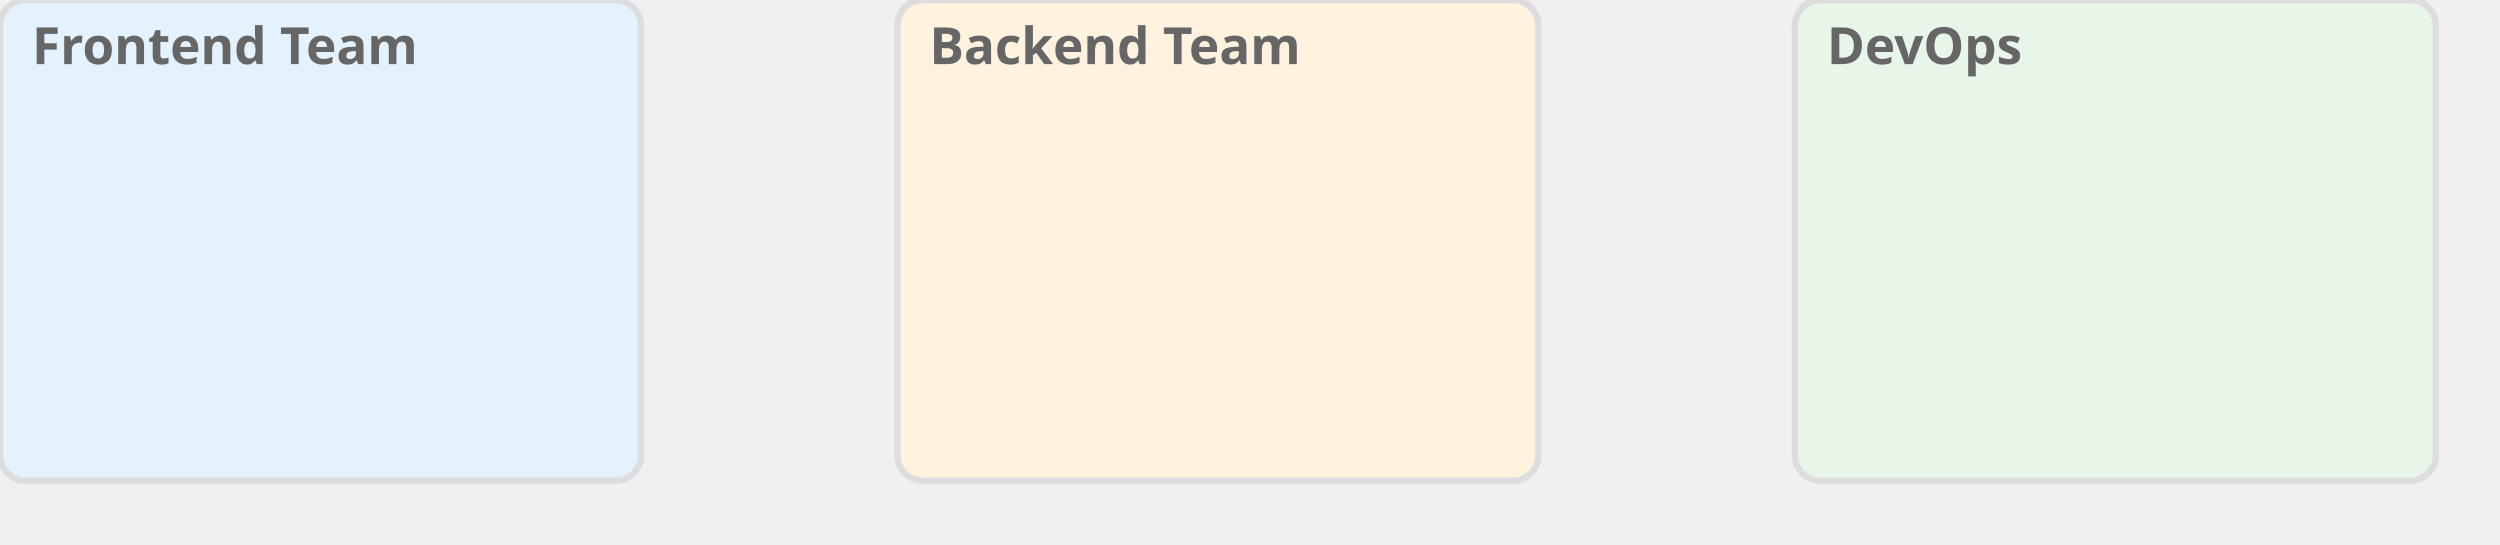
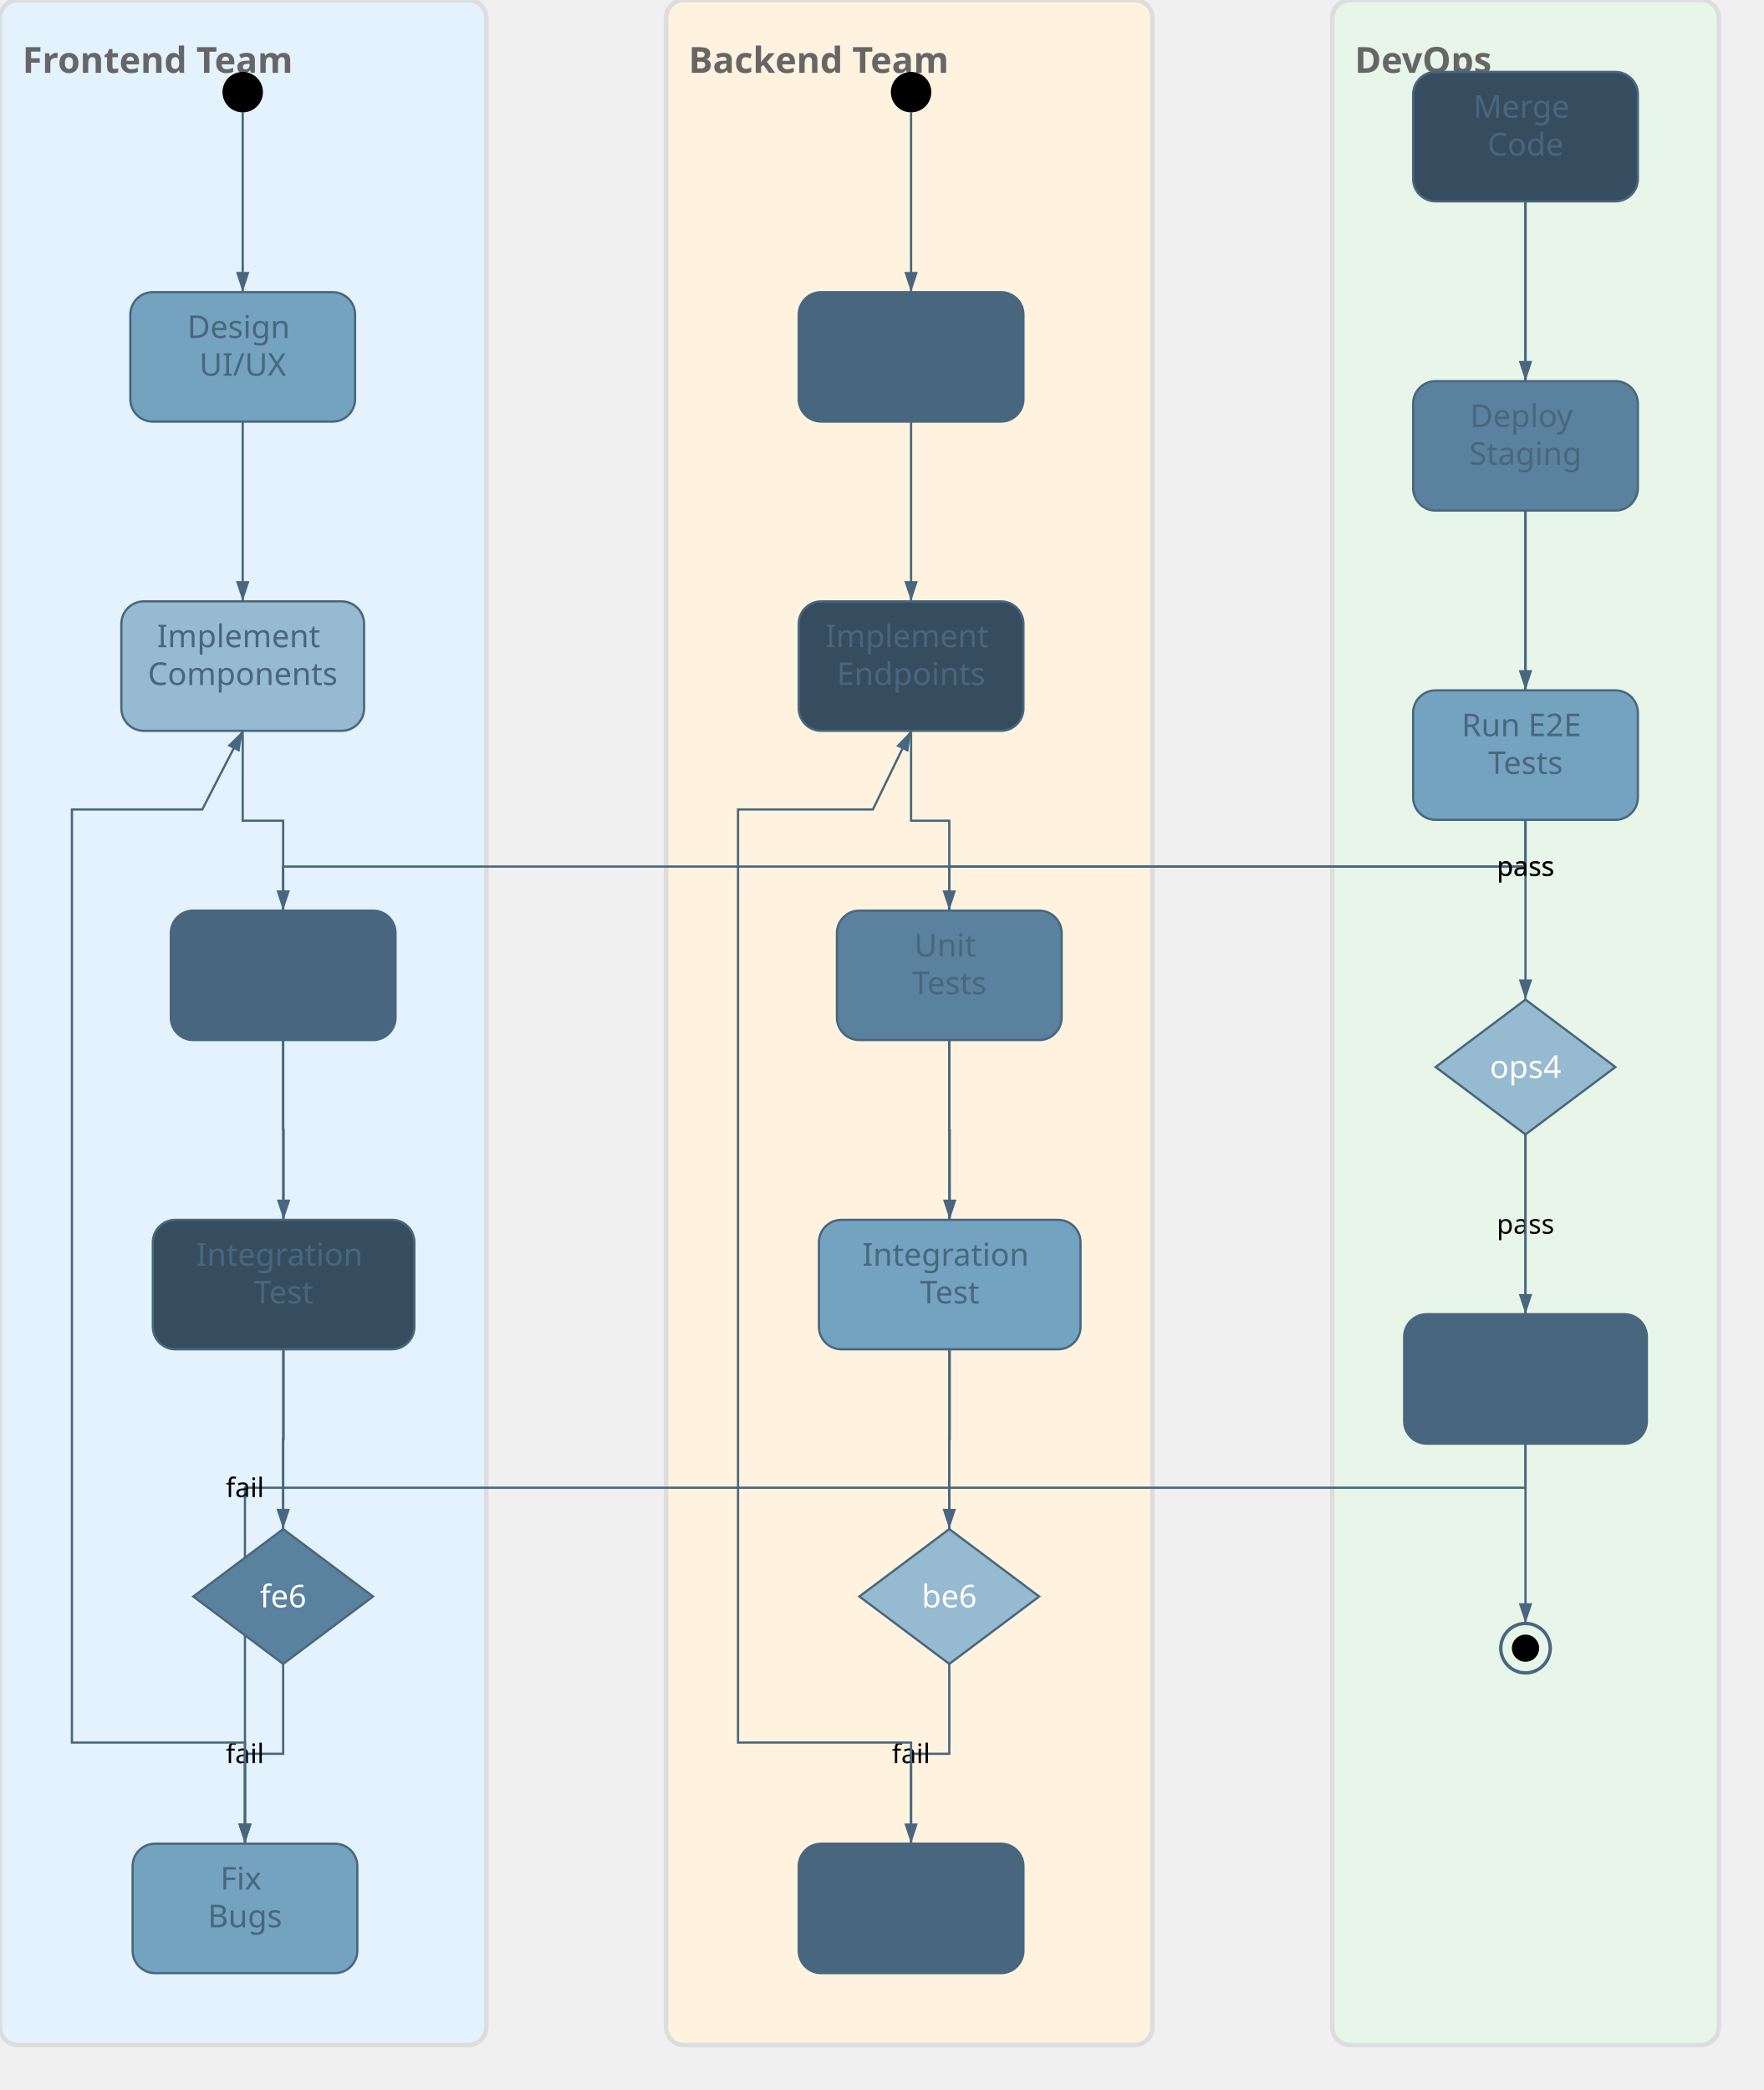
- <svg xmlns="http://www.w3.org/2000/svg" width="780" height="170" viewBox="0 0 780 170" role="img" aria-labelledby="diagram-title">
+ <svg xmlns="http://www.w3.org/2000/svg" width="784.8" height="930" viewBox="0 0 784.8 930" role="img" aria-labelledby="diagram-title" data-id="runiq-diagram">
  <defs>
    <style type="text/css">.runiq-node-text { font-family: sans-serif; font-size: 14px; }.runiq-edge-text { font-family: sans-serif; font-size: 12px; }.runiq-container-label { font-family: sans-serif; font-size: 16px; font-weight: bold; fill: #666; }</style>
    <pattern id="pedigree-half-fill" width="40" height="40" patternUnits="userSpaceOnUse">
      <rect x="0" y="0" width="20" height="40" fill="#000" />
      <rect x="20" y="0" width="20" height="40" fill="#fff" />
    </pattern>
  </defs>
-   <g data-runiq-container="frontend-team">
-     <rect x="0" y="0" width="200" height="150" fill="#e3f2fd" stroke="#ddd" stroke-width="2" rx="8" />
-     <text x="10" y="20" class="runiq-container-label">Frontend Team</text>
-   </g>
-   <g data-runiq-container="backend-team">
-     <rect x="280" y="0" width="200" height="150" fill="#fff3e0" stroke="#ddd" stroke-width="2" rx="8" />
-     <text x="290" y="20" class="runiq-container-label">Backend Team</text>
-   </g>
-   <g data-runiq-container="devops">
-     <rect x="560" y="0" width="200" height="150" fill="#e8f5e9" stroke="#ddd" stroke-width="2" rx="8" />
-     <text x="570" y="20" class="runiq-container-label">DevOps</text>
+   <g data-runiq-container="frontend-team" data-container-id="frontend-team">
+     <rect x="0" y="0" width="216.4" height="910" fill="#e3f2fd" stroke="#ddd" stroke-width="2" rx="8" />
+     <text x="10" y="20" text-anchor="start" dominant-baseline="hanging" class="runiq-container-label">Frontend Team</text>
+   </g>
+   <g data-runiq-container="backend-team" data-container-id="backend-team">
+     <rect x="296.4" y="0" width="216.4" height="910" fill="#fff3e0" stroke="#ddd" stroke-width="2" rx="8" />
+     <text x="306.4" y="20" text-anchor="start" dominant-baseline="hanging" class="runiq-container-label">Backend Team</text>
+   </g>
+   <g data-runiq-container="devops" data-container-id="devops">
+     <rect x="592.8" y="0" width="172" height="910" fill="#e8f5e9" stroke="#ddd" stroke-width="2" rx="8" />
+     <text x="602.8" y="20" text-anchor="start" dominant-baseline="hanging" class="runiq-container-label">DevOps</text>
+   </g>
+   <g data-runiq-edge="fe1-fe2-0" data-edge-id="fe1-fe2-0" data-edge-from="fe1" data-edge-to="fe2">
+     <defs>
+       <marker id="arrow-standard-fe1-fe2" markerWidth="10" markerHeight="10" refX="9" refY="3" orient="auto" markerUnits="strokeWidth">
+         <polygon points="0,0 0,6 9,3" fill="#48677e" />
+       </marker>
+     </defs>
+     <path d="M 108 50 L 108 90 L 108 90 L 108 130" fill="none" stroke="transparent" stroke-width="20" pointer-events="stroke" class="edge-hit-area" />
+     <path d="M 108 50 L 108 90 L 108 90 L 108 130" fill="none" stroke="#48677e" stroke-width="1" marker-end="url(#arrow-standard-fe1-fe2)" pointer-events="none" />
+   </g>
+   <g data-runiq-edge="fe2-fe3-1" data-edge-id="fe2-fe3-1" data-edge-from="fe2" data-edge-to="fe3">
+     <defs>
+       <marker id="arrow-standard-fe2-fe3" markerWidth="10" markerHeight="10" refX="9" refY="3" orient="auto" markerUnits="strokeWidth">
+         <polygon points="0,0 0,6 9,3" fill="#48677e" />
+       </marker>
+     </defs>
+     <path d="M 108 187.6 L 108 227.6 L 108 227.6 L 108 267.6" fill="none" stroke="transparent" stroke-width="20" pointer-events="stroke" class="edge-hit-area" />
+     <path d="M 108 187.6 L 108 227.6 L 108 227.6 L 108 267.6" fill="none" stroke="#48677e" stroke-width="1" marker-end="url(#arrow-standard-fe2-fe3)" pointer-events="none" />
+   </g>
+   <g data-runiq-edge="fe3-fe4-2" data-edge-id="fe3-fe4-2" data-edge-from="fe3" data-edge-to="fe4">
+     <defs>
+       <marker id="arrow-standard-fe3-fe4" markerWidth="10" markerHeight="10" refX="9" refY="3" orient="auto" markerUnits="strokeWidth">
+         <polygon points="0,0 0,6 9,3" fill="#48677e" />
+       </marker>
+     </defs>
+     <path d="M 108 325.2 L 108 365.2 L 126 365.2 L 126 405.2" fill="none" stroke="transparent" stroke-width="20" pointer-events="stroke" class="edge-hit-area" />
+     <path d="M 108 325.2 L 108 365.2 L 126 365.2 L 126 405.2" fill="none" stroke="#48677e" stroke-width="1" marker-end="url(#arrow-standard-fe3-fe4)" pointer-events="none" />
+   </g>
+   <g data-runiq-edge="fe4-fe5-3" data-edge-id="fe4-fe5-3" data-edge-from="fe4" data-edge-to="fe5">
+     <defs>
+       <marker id="arrow-standard-fe4-fe5" markerWidth="10" markerHeight="10" refX="9" refY="3" orient="auto" markerUnits="strokeWidth">
+         <polygon points="0,0 0,6 9,3" fill="#48677e" />
+       </marker>
+     </defs>
+     <path d="M 126 462.8 L 126 502.8 L 126.2 502.8 L 126.2 542.8" fill="none" stroke="transparent" stroke-width="20" pointer-events="stroke" class="edge-hit-area" />
+     <path d="M 126 462.8 L 126 502.8 L 126.2 502.8 L 126.2 542.8" fill="none" stroke="#48677e" stroke-width="1" marker-end="url(#arrow-standard-fe4-fe5)" pointer-events="none" />
+   </g>
+   <g data-runiq-edge="fe5-fe6-4" data-edge-id="fe5-fe6-4" data-edge-from="fe5" data-edge-to="fe6">
+     <defs>
+       <marker id="arrow-standard-fe5-fe6" markerWidth="10" markerHeight="10" refX="9" refY="3" orient="auto" markerUnits="strokeWidth">
+         <polygon points="0,0 0,6 9,3" fill="#48677e" />
+       </marker>
+     </defs>
+     <path d="M 126.2 600.4 L 126.2 640.4 L 126 640.4 L 126 680.4" fill="none" stroke="transparent" stroke-width="20" pointer-events="stroke" class="edge-hit-area" />
+     <path d="M 126.2 600.4 L 126.2 640.4 L 126 640.4 L 126 680.4" fill="none" stroke="#48677e" stroke-width="1" marker-end="url(#arrow-standard-fe5-fe6)" pointer-events="none" />
+   </g>
+   <g data-runiq-edge="fe6-fe7-6" data-edge-id="fe6-fe7-6" data-edge-from="fe6" data-edge-to="fe7">
+     <defs>
+       <marker id="arrow-standard-fe6-fe7" markerWidth="10" markerHeight="10" refX="9" refY="3" orient="auto" markerUnits="strokeWidth">
+         <polygon points="0,0 0,6 9,3" fill="#48677e" />
+       </marker>
+     </defs>
+     <path d="M 126 740.4 L 126 780.4 L 109 780.4 L 109 820.4" fill="none" stroke="transparent" stroke-width="20" pointer-events="stroke" class="edge-hit-area" />
+     <path d="M 126 740.4 L 126 780.4 L 109 780.4 L 109 820.4" fill="none" stroke="#48677e" stroke-width="1" marker-end="url(#arrow-standard-fe6-fe7)" pointer-events="none" />
+     <text x="109" y="780.4" text-anchor="middle" dominant-baseline="middle" class="runiq-edge-text">fail</text>
+   </g>
+   <g data-runiq-edge="fe7-fe3-7" data-edge-id="fe7-fe3-7" data-edge-from="fe7" data-edge-to="fe3">
+     <defs>
+       <marker id="arrow-standard-fe7-fe3" markerWidth="10" markerHeight="10" refX="9" refY="3" orient="auto" markerUnits="strokeWidth">
+         <polygon points="0,0 0,6 9,3" fill="#48677e" />
+       </marker>
+     </defs>
+     <path d="M 109 820.4 L 109 775.4 L 32 775.4 L 32 710.4 L 32 571.6 L 32 434 L 32 360.2 L 90 360.2 L 108 325.2" fill="none" stroke="transparent" stroke-width="20" pointer-events="stroke" class="edge-hit-area" />
+     <path d="M 109 820.4 L 109 775.4 L 32 775.4 L 32 710.4 L 32 571.6 L 32 434 L 32 360.2 L 90 360.2 L 108 325.2" fill="none" stroke="#48677e" stroke-width="1" marker-end="url(#arrow-standard-fe7-fe3)" pointer-events="none" />
+   </g>
+   <g data-runiq-edge="be1-be2-8" data-edge-id="be1-be2-8" data-edge-from="be1" data-edge-to="be2">
+     <defs>
+       <marker id="arrow-standard-be1-be2" markerWidth="10" markerHeight="10" refX="9" refY="3" orient="auto" markerUnits="strokeWidth">
+         <polygon points="0,0 0,6 9,3" fill="#48677e" />
+       </marker>
+     </defs>
+     <path d="M 405.4 50 L 405.4 90 L 405.4 90 L 405.4 130" fill="none" stroke="transparent" stroke-width="20" pointer-events="stroke" class="edge-hit-area" />
+     <path d="M 405.4 50 L 405.4 90 L 405.4 90 L 405.4 130" fill="none" stroke="#48677e" stroke-width="1" marker-end="url(#arrow-standard-be1-be2)" pointer-events="none" />
+   </g>
+   <g data-runiq-edge="be2-be3-9" data-edge-id="be2-be3-9" data-edge-from="be2" data-edge-to="be3">
+     <defs>
+       <marker id="arrow-standard-be2-be3" markerWidth="10" markerHeight="10" refX="9" refY="3" orient="auto" markerUnits="strokeWidth">
+         <polygon points="0,0 0,6 9,3" fill="#48677e" />
+       </marker>
+     </defs>
+     <path d="M 405.4 187.6 L 405.4 227.6 L 405.4 227.6 L 405.4 267.6" fill="none" stroke="transparent" stroke-width="20" pointer-events="stroke" class="edge-hit-area" />
+     <path d="M 405.4 187.6 L 405.4 227.6 L 405.4 227.6 L 405.4 267.6" fill="none" stroke="#48677e" stroke-width="1" marker-end="url(#arrow-standard-be2-be3)" pointer-events="none" />
+   </g>
+   <g data-runiq-edge="be3-be4-10" data-edge-id="be3-be4-10" data-edge-from="be3" data-edge-to="be4">
+     <defs>
+       <marker id="arrow-standard-be3-be4" markerWidth="10" markerHeight="10" refX="9" refY="3" orient="auto" markerUnits="strokeWidth">
+         <polygon points="0,0 0,6 9,3" fill="#48677e" />
+       </marker>
+     </defs>
+     <path d="M 405.4 325.2 L 405.4 365.2 L 422.4 365.2 L 422.4 405.2" fill="none" stroke="transparent" stroke-width="20" pointer-events="stroke" class="edge-hit-area" />
+     <path d="M 405.4 325.2 L 405.4 365.2 L 422.4 365.2 L 422.4 405.2" fill="none" stroke="#48677e" stroke-width="1" marker-end="url(#arrow-standard-be3-be4)" pointer-events="none" />
+   </g>
+   <g data-runiq-edge="be4-be5-11" data-edge-id="be4-be5-11" data-edge-from="be4" data-edge-to="be5">
+     <defs>
+       <marker id="arrow-standard-be4-be5" markerWidth="10" markerHeight="10" refX="9" refY="3" orient="auto" markerUnits="strokeWidth">
+         <polygon points="0,0 0,6 9,3" fill="#48677e" />
+       </marker>
+     </defs>
+     <path d="M 422.4 462.8 L 422.4 502.8 L 422.6 502.8 L 422.6 542.8" fill="none" stroke="transparent" stroke-width="20" pointer-events="stroke" class="edge-hit-area" />
+     <path d="M 422.4 462.8 L 422.4 502.8 L 422.6 502.8 L 422.6 542.8" fill="none" stroke="#48677e" stroke-width="1" marker-end="url(#arrow-standard-be4-be5)" pointer-events="none" />
+   </g>
+   <g data-runiq-edge="be5-be6-12" data-edge-id="be5-be6-12" data-edge-from="be5" data-edge-to="be6">
+     <defs>
+       <marker id="arrow-standard-be5-be6" markerWidth="10" markerHeight="10" refX="9" refY="3" orient="auto" markerUnits="strokeWidth">
+         <polygon points="0,0 0,6 9,3" fill="#48677e" />
+       </marker>
+     </defs>
+     <path d="M 422.6 600.4 L 422.6 640.4 L 422.4 640.4 L 422.4 680.4" fill="none" stroke="transparent" stroke-width="20" pointer-events="stroke" class="edge-hit-area" />
+     <path d="M 422.6 600.4 L 422.6 640.4 L 422.4 640.4 L 422.4 680.4" fill="none" stroke="#48677e" stroke-width="1" marker-end="url(#arrow-standard-be5-be6)" pointer-events="none" />
+   </g>
+   <g data-runiq-edge="be6-be7-14" data-edge-id="be6-be7-14" data-edge-from="be6" data-edge-to="be7">
+     <defs>
+       <marker id="arrow-standard-be6-be7" markerWidth="10" markerHeight="10" refX="9" refY="3" orient="auto" markerUnits="strokeWidth">
+         <polygon points="0,0 0,6 9,3" fill="#48677e" />
+       </marker>
+     </defs>
+     <path d="M 422.4 740.4 L 422.4 780.4 L 405.4 780.4 L 405.4 820.4" fill="none" stroke="transparent" stroke-width="20" pointer-events="stroke" class="edge-hit-area" />
+     <path d="M 422.4 740.4 L 422.4 780.4 L 405.4 780.4 L 405.4 820.4" fill="none" stroke="#48677e" stroke-width="1" marker-end="url(#arrow-standard-be6-be7)" pointer-events="none" />
+     <text x="405.4" y="780.4" text-anchor="middle" dominant-baseline="middle" class="runiq-edge-text">fail</text>
+   </g>
+   <g data-runiq-edge="be7-be3-15" data-edge-id="be7-be3-15" data-edge-from="be7" data-edge-to="be3">
+     <defs>
+       <marker id="arrow-standard-be7-be3" markerWidth="10" markerHeight="10" refX="9" refY="3" orient="auto" markerUnits="strokeWidth">
+         <polygon points="0,0 0,6 9,3" fill="#48677e" />
+       </marker>
+     </defs>
+     <path d="M 405.4 820.4 L 405.4 775.4 L 328.4 775.4 L 328.4 710.4 L 328.4 571.6 L 328.4 434 L 328.4 360.2 L 388.4 360.2 L 405.4 325.2" fill="none" stroke="transparent" stroke-width="20" pointer-events="stroke" class="edge-hit-area" />
+     <path d="M 405.4 820.4 L 405.4 775.4 L 328.4 775.4 L 328.4 710.4 L 328.4 571.6 L 328.4 434 L 328.4 360.2 L 388.4 360.2 L 405.4 325.2" fill="none" stroke="#48677e" stroke-width="1" marker-end="url(#arrow-standard-be7-be3)" pointer-events="none" />
+   </g>
+   <g data-runiq-edge="ops1-ops2-16" data-edge-id="ops1-ops2-16" data-edge-from="ops1" data-edge-to="ops2">
+     <defs>
+       <marker id="arrow-standard-ops1-ops2" markerWidth="10" markerHeight="10" refX="9" refY="3" orient="auto" markerUnits="strokeWidth">
+         <polygon points="0,0 0,6 9,3" fill="#48677e" />
+       </marker>
+     </defs>
+     <path d="M 678.8 89.6 L 678.8 129.6 L 678.8 129.6 L 678.8 169.6" fill="none" stroke="transparent" stroke-width="20" pointer-events="stroke" class="edge-hit-area" />
+     <path d="M 678.8 89.6 L 678.8 129.6 L 678.8 129.6 L 678.8 169.6" fill="none" stroke="#48677e" stroke-width="1" marker-end="url(#arrow-standard-ops1-ops2)" pointer-events="none" />
+   </g>
+   <g data-runiq-edge="ops2-ops3-17" data-edge-id="ops2-ops3-17" data-edge-from="ops2" data-edge-to="ops3">
+     <defs>
+       <marker id="arrow-standard-ops2-ops3" markerWidth="10" markerHeight="10" refX="9" refY="3" orient="auto" markerUnits="strokeWidth">
+         <polygon points="0,0 0,6 9,3" fill="#48677e" />
+       </marker>
+     </defs>
+     <path d="M 678.8 227.2 L 678.8 267.2 L 678.8 267.2 L 678.8 307.2" fill="none" stroke="transparent" stroke-width="20" pointer-events="stroke" class="edge-hit-area" />
+     <path d="M 678.8 227.2 L 678.8 267.2 L 678.8 267.2 L 678.8 307.2" fill="none" stroke="#48677e" stroke-width="1" marker-end="url(#arrow-standard-ops2-ops3)" pointer-events="none" />
+   </g>
+   <g data-runiq-edge="ops3-ops4-18" data-edge-id="ops3-ops4-18" data-edge-from="ops3" data-edge-to="ops4">
+     <defs>
+       <marker id="arrow-standard-ops3-ops4" markerWidth="10" markerHeight="10" refX="9" refY="3" orient="auto" markerUnits="strokeWidth">
+         <polygon points="0,0 0,6 9,3" fill="#48677e" />
+       </marker>
+     </defs>
+     <path d="M 678.8 364.8 L 678.8 404.8 L 678.8 404.8 L 678.8 444.8" fill="none" stroke="transparent" stroke-width="20" pointer-events="stroke" class="edge-hit-area" />
+     <path d="M 678.8 364.8 L 678.8 404.8 L 678.8 404.8 L 678.8 444.8" fill="none" stroke="#48677e" stroke-width="1" marker-end="url(#arrow-standard-ops3-ops4)" pointer-events="none" />
+   </g>
+   <g data-runiq-edge="ops4-ops5-19" data-edge-id="ops4-ops5-19" data-edge-from="ops4" data-edge-to="ops5">
+     <defs>
+       <marker id="arrow-standard-ops4-ops5" markerWidth="10" markerHeight="10" refX="9" refY="3" orient="auto" markerUnits="strokeWidth">
+         <polygon points="0,0 0,6 9,3" fill="#48677e" />
+       </marker>
+     </defs>
+     <path d="M 678.8 504.8 L 678.8 544.8 L 678.8 544.8 L 678.8 584.8" fill="none" stroke="transparent" stroke-width="20" pointer-events="stroke" class="edge-hit-area" />
+     <path d="M 678.8 504.8 L 678.8 544.8 L 678.8 544.8 L 678.8 584.8" fill="none" stroke="#48677e" stroke-width="1" marker-end="url(#arrow-standard-ops4-ops5)" pointer-events="none" />
+     <text x="678.8" y="544.8" text-anchor="middle" dominant-baseline="middle" class="runiq-edge-text">pass</text>
+   </g>
+   <g data-runiq-edge="ops5-ops6-21" data-edge-id="ops5-ops6-21" data-edge-from="ops5" data-edge-to="ops6">
+     <defs>
+       <marker id="arrow-standard-ops5-ops6" markerWidth="10" markerHeight="10" refX="9" refY="3" orient="auto" markerUnits="strokeWidth">
+         <polygon points="0,0 0,6 9,3" fill="#48677e" />
+       </marker>
+     </defs>
+     <path d="M 678.8 642.4 L 678.8 682.4 L 678.8 682.4 L 678.8 722.4" fill="none" stroke="transparent" stroke-width="20" pointer-events="stroke" class="edge-hit-area" />
+     <path d="M 678.8 642.4 L 678.8 682.4 L 678.8 682.4 L 678.8 722.4" fill="none" stroke="#48677e" stroke-width="1" marker-end="url(#arrow-standard-ops5-ops6)" pointer-events="none" />
+   </g>
+   <g data-runiq-edge="fe6-ops1" data-edge-id="fe6-ops1" data-edge-from="fe6" data-edge-to="ops1">
+     <defs>
+       <marker id="arrow-standard-fe6-ops1" markerWidth="10" markerHeight="10" refX="9" refY="3" orient="auto" markerUnits="strokeWidth">
+         <polygon points="0,0 0,6 9,3" fill="#48677e" />
+       </marker>
+     </defs>
+     <path d="M 126 680.4 L 126 385.6 L 678.8 385.6 L 678.8 32" fill="none" stroke="transparent" stroke-width="20" pointer-events="stroke" class="edge-hit-area" />
+     <path d="M 126 680.4 L 126 385.6 L 678.8 385.6 L 678.8 32" fill="none" stroke="#48677e" stroke-width="1" marker-end="url(#arrow-standard-fe6-ops1)" pointer-events="none" />
+     <text x="678.8" y="385.6" text-anchor="middle" dominant-baseline="middle" class="runiq-edge-text">pass</text>
+   </g>
+   <g data-runiq-edge="be6-ops1" data-edge-id="be6-ops1" data-edge-from="be6" data-edge-to="ops1">
+     <defs>
+       <marker id="arrow-standard-be6-ops1" markerWidth="10" markerHeight="10" refX="9" refY="3" orient="auto" markerUnits="strokeWidth">
+         <polygon points="0,0 0,6 9,3" fill="#48677e" />
+       </marker>
+     </defs>
+     <path d="M 422.4 680.4 L 422.4 385.6 L 678.8 385.6 L 678.8 32" fill="none" stroke="transparent" stroke-width="20" pointer-events="stroke" class="edge-hit-area" />
+     <path d="M 422.4 680.4 L 422.4 385.6 L 678.8 385.6 L 678.8 32" fill="none" stroke="#48677e" stroke-width="1" marker-end="url(#arrow-standard-be6-ops1)" pointer-events="none" />
+     <text x="678.8" y="385.6" text-anchor="middle" dominant-baseline="middle" class="runiq-edge-text">pass</text>
+   </g>
+   <g data-runiq-edge="ops4-fe7" data-edge-id="ops4-fe7" data-edge-from="ops4" data-edge-to="fe7">
+     <defs>
+       <marker id="arrow-standard-ops4-fe7" markerWidth="10" markerHeight="10" refX="9" refY="3" orient="auto" markerUnits="strokeWidth">
+         <polygon points="0,0 0,6 9,3" fill="#48677e" />
+       </marker>
+     </defs>
+     <path d="M 678.8 444.8 L 678.8 662 L 109 662 L 109 820.4" fill="none" stroke="transparent" stroke-width="20" pointer-events="stroke" class="edge-hit-area" />
+     <path d="M 678.8 444.8 L 678.8 662 L 109 662 L 109 820.4" fill="none" stroke="#48677e" stroke-width="1" marker-end="url(#arrow-standard-ops4-fe7)" pointer-events="none" />
+     <text x="109" y="662" text-anchor="middle" dominant-baseline="middle" class="runiq-edge-text">fail</text>
+   </g>
+   <g data-runiq-node="fe1" data-node-id="fe1" data-node-shape="initialState">
+     <g class="initial-state-shape">
+       <circle cx="108" cy="41" r="9" fill="#000000" stroke="none" />
+     </g>
+   </g>
+   <g data-runiq-node="fe2" data-node-id="fe2" data-node-shape="activity">
+     <g class="activity-shape">
+       <rect x="58" y="130" width="100" height="57.6" rx="10" ry="10" fill="#73a3bf" stroke="#48677e" stroke-width="1" />
+       <text text-anchor="middle" font-family="sans-serif" font-size="14" fill="#48677e">
+         <tspan x="108" y="150.4">Design</tspan>
+         <tspan x="108" y="167.2">UI/UX</tspan>
+       </text>
+     </g>
+   </g>
+   <g data-runiq-node="fe3" data-node-id="fe3" data-node-shape="activity">
+     <g class="activity-shape">
+       <rect x="54" y="267.6" width="108" height="57.6" rx="10" ry="10" fill="#96bacf" stroke="#48677e" stroke-width="1" />
+       <text text-anchor="middle" font-family="sans-serif" font-size="14" fill="#48677e">
+         <tspan x="108" y="288">Implement</tspan>
+         <tspan x="108" y="304.8">Components</tspan>
+       </text>
+     </g>
+   </g>
+   <g data-runiq-node="fe4" data-node-id="fe4" data-node-shape="activity">
+     <g class="activity-shape">
+       <rect x="76" y="405.2" width="100" height="57.6" rx="10" ry="10" fill="#48677e" stroke="#48677e" stroke-width="1" />
+       <text text-anchor="middle" font-family="sans-serif" font-size="14" fill="#48677e">
+         <tspan x="126" y="425.6">Unit</tspan>
+         <tspan x="126" y="442.4">Tests</tspan>
+       </text>
+     </g>
+   </g>
+   <g data-runiq-node="fe5" data-node-id="fe5" data-node-shape="activity">
+     <g class="activity-shape">
+       <rect x="68" y="542.8" width="116.4" height="57.6" rx="10" ry="10" fill="#364d5f" stroke="#48677e" stroke-width="1" />
+       <text text-anchor="middle" font-family="sans-serif" font-size="14" fill="#48677e">
+         <tspan x="126.2" y="563.2">Integration</tspan>
+         <tspan x="126.2" y="580">Test</tspan>
+       </text>
+     </g>
+   </g>
+   <g data-runiq-node="fe6" data-node-id="fe6" data-node-shape="diamond">
+     <polygon points="126,680.4 166,710.4 126,740.4 86,710.4" fill="#5a819e" stroke="#48677e" stroke-width="1" />
+     <text x="126" y="710.4" text-anchor="middle" dominant-baseline="middle" font-family="sans-serif" font-size="14" fill="#FFFFFF">
+       fe6
+     </text>
+   </g>
+   <g data-runiq-node="fe7" data-node-id="fe7" data-node-shape="activity">
+     <g class="activity-shape">
+       <rect x="59" y="820.4" width="100" height="57.6" rx="10" ry="10" fill="#73a3bf" stroke="#48677e" stroke-width="1" />
+       <text text-anchor="middle" font-family="sans-serif" font-size="14" fill="#48677e">
+         <tspan x="109" y="840.8">Fix</tspan>
+         <tspan x="109" y="857.6">Bugs</tspan>
+       </text>
+     </g>
+   </g>
+   <g data-runiq-node="be1" data-node-id="be1" data-node-shape="initialState">
+     <g class="initial-state-shape">
+       <circle cx="405.4" cy="41" r="9" fill="#000000" stroke="none" />
+     </g>
+   </g>
+   <g data-runiq-node="be2" data-node-id="be2" data-node-shape="activity">
+     <g class="activity-shape">
+       <rect x="355.4" y="130" width="100" height="57.6" rx="10" ry="10" fill="#48677e" stroke="#48677e" stroke-width="1" />
+       <text text-anchor="middle" font-family="sans-serif" font-size="14" fill="#48677e">
+         <tspan x="405.4" y="150.4">API</tspan>
+         <tspan x="405.4" y="167.2">Design</tspan>
+       </text>
+     </g>
+   </g>
+   <g data-runiq-node="be3" data-node-id="be3" data-node-shape="activity">
+     <g class="activity-shape">
+       <rect x="355.4" y="267.6" width="100" height="57.6" rx="10" ry="10" fill="#364d5f" stroke="#48677e" stroke-width="1" />
+       <text text-anchor="middle" font-family="sans-serif" font-size="14" fill="#48677e">
+         <tspan x="405.4" y="288">Implement</tspan>
+         <tspan x="405.4" y="304.8">Endpoints</tspan>
+       </text>
+     </g>
+   </g>
+   <g data-runiq-node="be4" data-node-id="be4" data-node-shape="activity">
+     <g class="activity-shape">
+       <rect x="372.4" y="405.2" width="100" height="57.6" rx="10" ry="10" fill="#5a819e" stroke="#48677e" stroke-width="1" />
+       <text text-anchor="middle" font-family="sans-serif" font-size="14" fill="#48677e">
+         <tspan x="422.4" y="425.6">Unit</tspan>
+         <tspan x="422.4" y="442.4">Tests</tspan>
+       </text>
+     </g>
+   </g>
+   <g data-runiq-node="be5" data-node-id="be5" data-node-shape="activity">
+     <g class="activity-shape">
+       <rect x="364.4" y="542.8" width="116.4" height="57.6" rx="10" ry="10" fill="#73a3bf" stroke="#48677e" stroke-width="1" />
+       <text text-anchor="middle" font-family="sans-serif" font-size="14" fill="#48677e">
+         <tspan x="422.6" y="563.2">Integration</tspan>
+         <tspan x="422.6" y="580">Test</tspan>
+       </text>
+     </g>
+   </g>
+   <g data-runiq-node="be6" data-node-id="be6" data-node-shape="diamond">
+     <polygon points="422.4,680.4 462.4,710.4 422.4,740.4 382.4,710.4" fill="#96bacf" stroke="#48677e" stroke-width="1" />
+     <text x="422.4" y="710.4" text-anchor="middle" dominant-baseline="middle" font-family="sans-serif" font-size="14" fill="#FFFFFF">
+       be6
+     </text>
+   </g>
+   <g data-runiq-node="be7" data-node-id="be7" data-node-shape="activity">
+     <g class="activity-shape">
+       <rect x="355.4" y="820.4" width="100" height="57.6" rx="10" ry="10" fill="#48677e" stroke="#48677e" stroke-width="1" />
+       <text text-anchor="middle" font-family="sans-serif" font-size="14" fill="#48677e">
+         <tspan x="405.4" y="840.8">Fix</tspan>
+         <tspan x="405.4" y="857.6">Bugs</tspan>
+       </text>
+     </g>
+   </g>
+   <g data-runiq-node="ops1" data-node-id="ops1" data-node-shape="activity">
+     <g class="activity-shape">
+       <rect x="628.8" y="32" width="100" height="57.6" rx="10" ry="10" fill="#364d5f" stroke="#48677e" stroke-width="1" />
+       <text text-anchor="middle" font-family="sans-serif" font-size="14" fill="#48677e">
+         <tspan x="678.8" y="52.4">Merge</tspan>
+         <tspan x="678.8" y="69.2">Code</tspan>
+       </text>
+     </g>
+   </g>
+   <g data-runiq-node="ops2" data-node-id="ops2" data-node-shape="activity">
+     <g class="activity-shape">
+       <rect x="628.8" y="169.6" width="100" height="57.6" rx="10" ry="10" fill="#5a819e" stroke="#48677e" stroke-width="1" />
+       <text text-anchor="middle" font-family="sans-serif" font-size="14" fill="#48677e">
+         <tspan x="678.8" y="190">Deploy</tspan>
+         <tspan x="678.8" y="206.8">Staging</tspan>
+       </text>
+     </g>
+   </g>
+   <g data-runiq-node="ops3" data-node-id="ops3" data-node-shape="activity">
+     <g class="activity-shape">
+       <rect x="628.8" y="307.2" width="100" height="57.6" rx="10" ry="10" fill="#73a3bf" stroke="#48677e" stroke-width="1" />
+       <text text-anchor="middle" font-family="sans-serif" font-size="14" fill="#48677e">
+         <tspan x="678.8" y="327.6">Run E2E</tspan>
+         <tspan x="678.8" y="344.4">Tests</tspan>
+       </text>
+     </g>
+   </g>
+   <g data-runiq-node="ops4" data-node-id="ops4" data-node-shape="diamond">
+     <polygon points="678.8,444.8 718.8,474.8 678.8,504.8 638.8,474.8" fill="#96bacf" stroke="#48677e" stroke-width="1" />
+     <text x="678.8" y="474.8" text-anchor="middle" dominant-baseline="middle" font-family="sans-serif" font-size="14" fill="#FFFFFF">
+       ops4
+     </text>
+   </g>
+   <g data-runiq-node="ops5" data-node-id="ops5" data-node-shape="activity">
+     <g class="activity-shape">
+       <rect x="624.8" y="584.8" width="108" height="57.6" rx="10" ry="10" fill="#48677e" stroke="#48677e" stroke-width="1" />
+       <text text-anchor="middle" font-family="sans-serif" font-size="14" fill="#48677e">
+         <tspan x="678.8" y="605.2">Deploy</tspan>
+         <tspan x="678.8" y="622">Production</tspan>
+       </text>
+     </g>
+   </g>
+   <g data-runiq-node="ops6" data-node-id="ops6" data-node-shape="finalState">
+     <g class="final-state-shape">
+       <circle cx="678.8" cy="733.4" r="11" fill="none" stroke="#48677e" stroke-width="1.5" />
+       <circle cx="678.8" cy="733.4" r="6.05" fill="#000000" stroke="none" />
+     </g>
  </g>
</svg>
